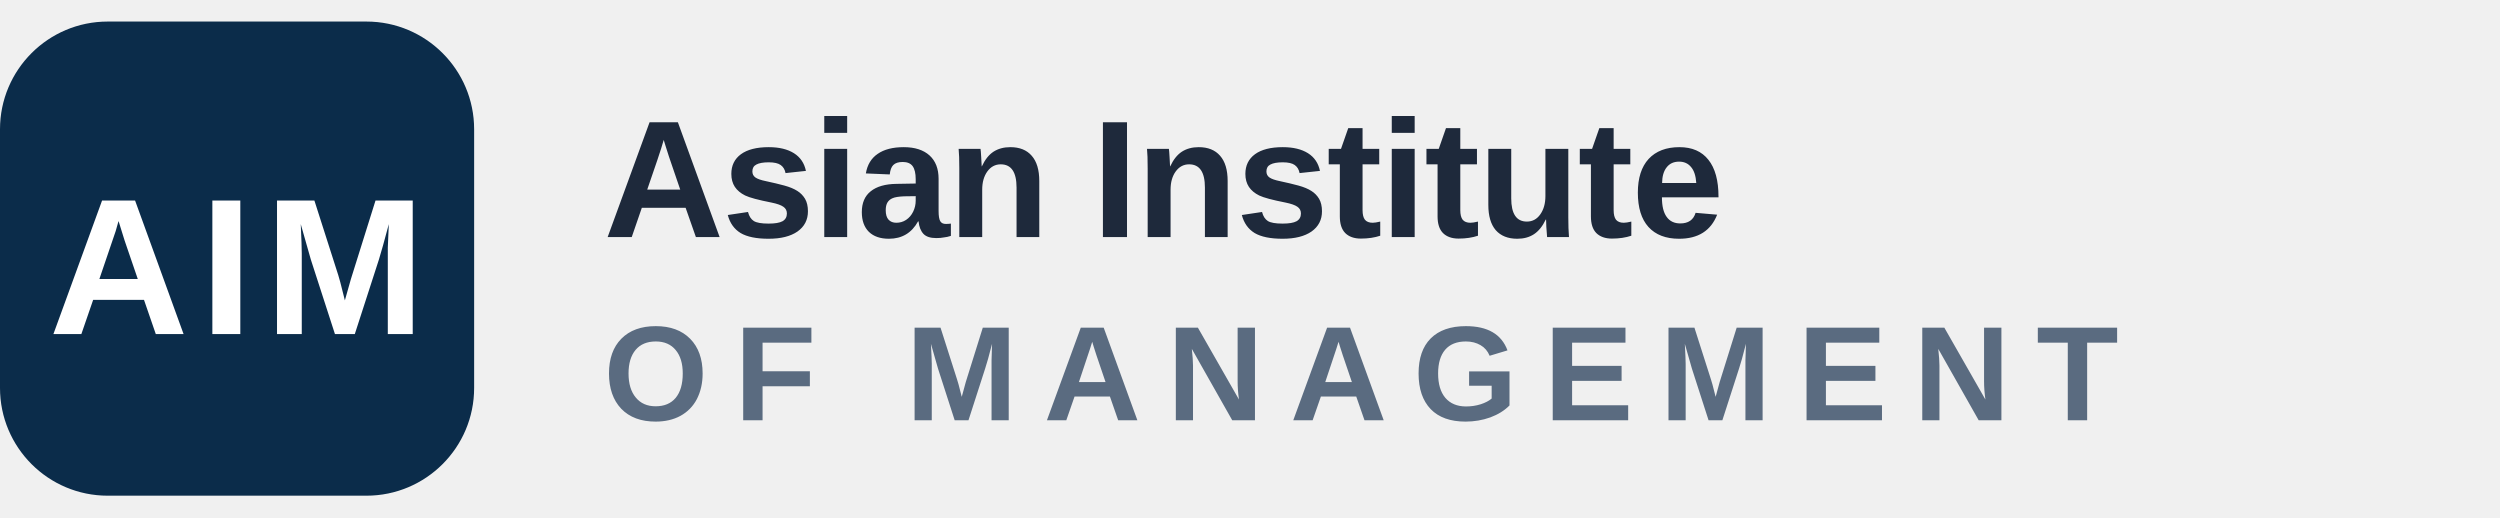
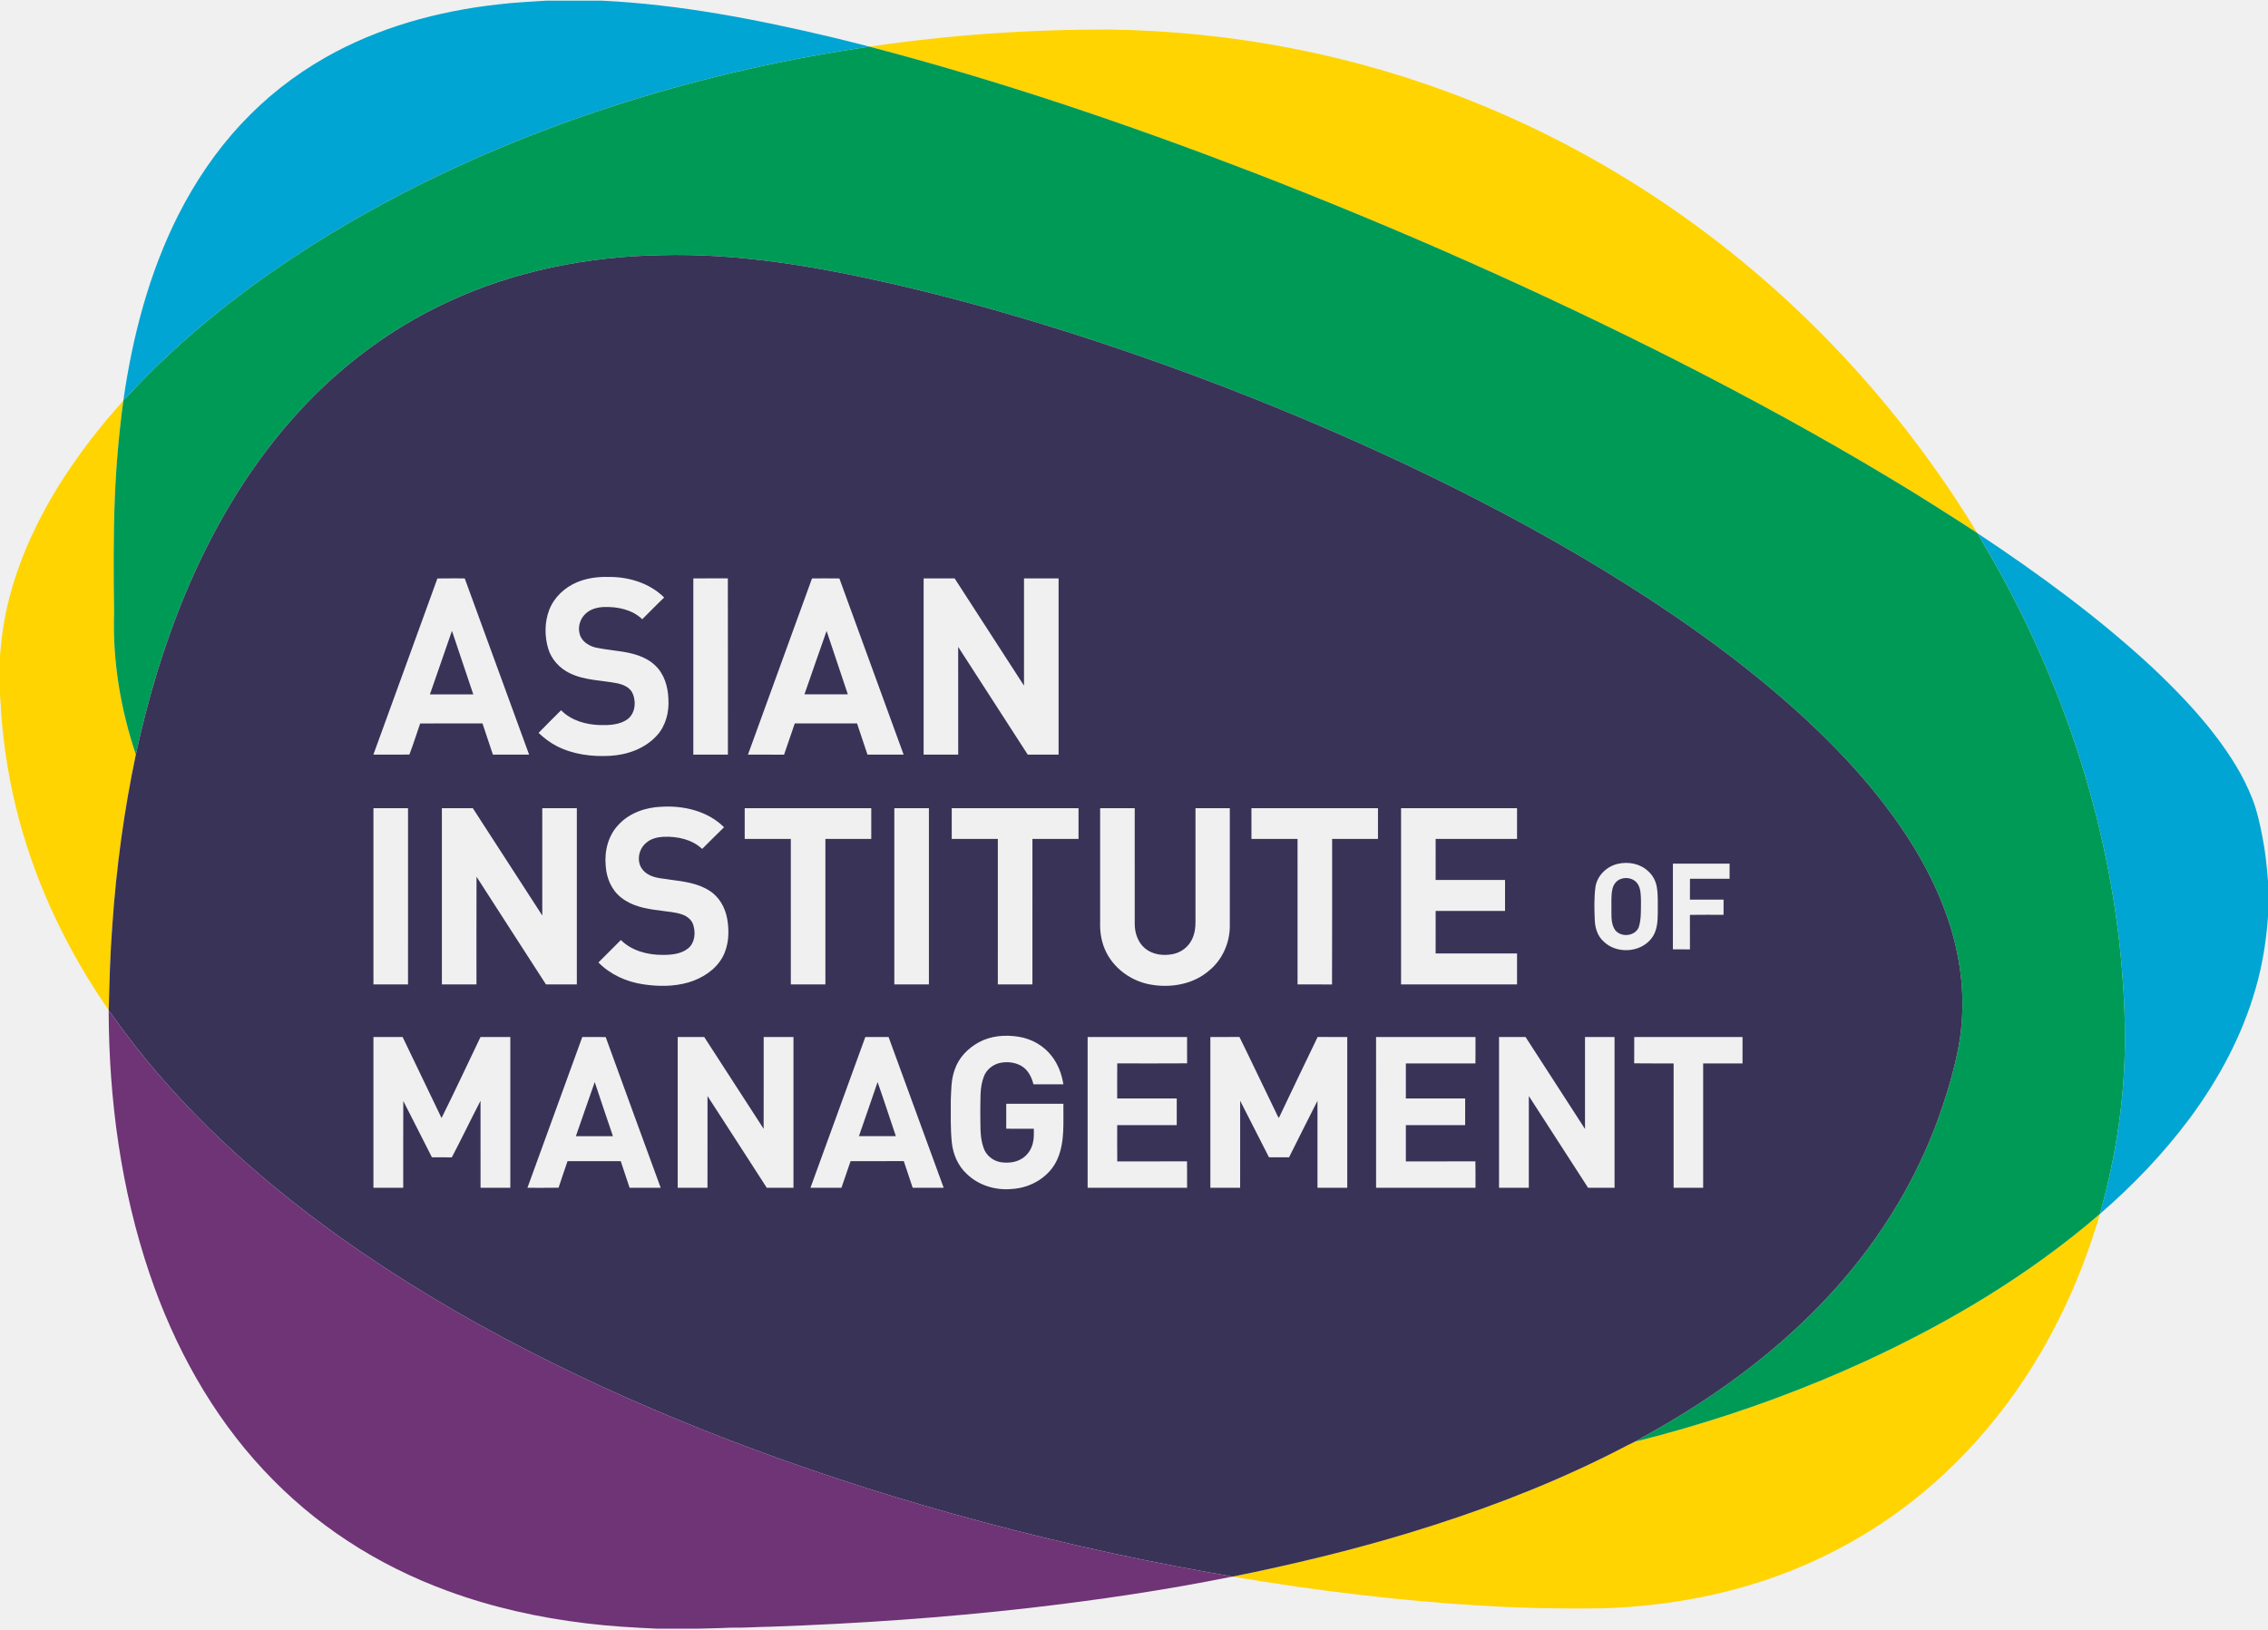
- <svg xmlns="http://www.w3.org/2000/svg" viewBox="0 0 232 48" fill="none" font-family="'Helvetica Neue',Arial,sans-serif">
-   <rect x="0" y="2" width="44" height="44" rx="10" fill="#0B2C4A" />
-   <text x="22" y="31" text-anchor="middle" fill="#fff" font-size="18" font-weight="800" letter-spacing="1">AIM</text>
-   <text x="56" y="22" fill="#1E293B" font-size="15.5" font-weight="800" letter-spacing="-0.2">Asian Institute</text>
-   <text x="56" y="39" fill="#5A6B80" font-size="12.5" font-weight="600" letter-spacing="2.4">OF MANAGEMENT</text>
+ <svg xmlns="http://www.w3.org/2000/svg" width="279.75pt" height="201pt" viewBox="0 0 2361 1695" version="1.1">
+   <g id="#00a5d3ff">
+     <path fill="#00a5d3" opacity="1.00" d=" M 568.76 0.00 L 626.41 0.00 C 707.36 3.90 787.25 19.40 865.96 38.07 C 878.76 41.18 891.55 44.35 904.31 47.66 C 900.60 48.74 896.76 49.19 892.96 49.73 C 806.52 62.97 721.09 82.95 637.89 109.90 C 558.61 135.62 481.32 167.65 407.64 206.67 C 348.94 237.79 292.51 273.35 239.97 314.07 C 205.30 341.04 172.24 370.17 141.96 402.01 C 137.42 406.58 133.45 411.73 128.47 415.85 C 137.96 349.44 155.22 283.55 185.48 223.42 C 202.98 188.93 224.76 156.47 251.24 128.22 C 276.71 100.81 306.49 77.47 339.02 59.01 C 393.81 27.90 455.71 10.91 518.07 3.95 C 534.90 1.87 551.84 1.10 568.76 0.00 Z" />
+     <path fill="#00a5d3" opacity="1.00" d=" M 2058.67 554.52 C 2122.43 596.84 2184.49 642.19 2240.66 694.31 C 2263.95 716.39 2286.47 739.45 2306.00 764.98 C 2321.41 785.14 2335.25 806.78 2344.52 830.50 C 2349.63 843.39 2352.51 857.01 2355.21 870.57 C 2358.19 885.76 2359.79 901.17 2361.00 916.59 L 2361.00 953.35 C 2359.24 978.69 2355.24 1003.91 2348.16 1028.33 C 2334.21 1077.53 2309.57 1123.21 2279.16 1164.14 C 2251.97 1200.55 2220.34 1233.54 2185.98 1263.24 C 2203.15 1202.07 2212.70 1138.56 2212.00 1074.96 C 2211.90 1044.27 2209.78 1013.62 2206.53 983.11 C 2191.68 848.35 2148.40 717.27 2083.56 598.40 C 2075.66 583.55 2066.78 569.24 2058.67 554.52 Z" />
+   </g>
+   <g id="#ffd400ff">
+     <path fill="#ffd400" opacity="1.00" d=" M 905.18 47.90 C 987.85 35.66 1071.41 29.89 1154.96 30.06 C 1283.07 31.82 1411.05 56.42 1530.18 103.85 C 1606.12 133.90 1678.45 173.00 1745.42 219.73 C 1871.63 307.71 1978.52 422.82 2058.35 554.25 C 2027.77 534.45 1997.09 514.80 1965.79 496.16 C 1895.16 453.66 1822.71 414.22 1749.31 376.74 C 1604.28 303.05 1455.33 237.12 1303.60 178.47 C 1173.12 128.27 1040.49 83.26 905.18 47.90 Z" />
+     <path fill="#ffd400" opacity="1.00" d=" M 47.08 529.10 C 69.34 488.31 97.40 450.91 128.39 416.37 C 123.86 450.09 120.87 484.00 119.52 517.99 C 117.94 557.63 118.21 597.31 118.76 636.96 C 117.08 687.12 125.41 737.41 141.42 784.92 C 129.05 843.62 120.98 903.21 116.91 963.05 C 114.65 992.31 113.95 1021.67 113.15 1050.99 C 71.27 990.60 38.76 923.41 19.79 852.31 C 9.94 815.62 3.76 777.96 1.10 740.08 C 0.97 734.16 0.29 728.28 0.00 722.38 L 0.00 682.09 C 1.09 669.97 2.22 657.83 4.46 645.86 C 11.84 604.86 27.15 565.58 47.08 529.10 Z" />
+     <path fill="#ffd400" opacity="1.00" d=" M 1941.62 1416.65 C 2029.17 1376.32 2112.88 1326.38 2185.98 1263.24 C 2174.96 1301.27 2160.65 1338.38 2142.82 1373.74 C 2102.44 1454.45 2043.33 1526.37 1969.17 1578.22 C 1930.57 1605.34 1888.13 1626.94 1843.58 1642.46 C 1787.50 1662.09 1728.24 1671.82 1668.95 1673.82 C 1628.61 1674.43 1588.25 1673.69 1547.99 1671.37 C 1459.24 1666.43 1370.82 1655.59 1283.16 1640.81 C 1345.14 1628.27 1406.72 1613.54 1467.24 1595.14 C 1536.30 1574.18 1604.14 1548.77 1668.96 1516.93 C 1680.17 1511.54 1691.06 1505.50 1702.29 1500.15 C 1719.48 1496.13 1736.48 1491.33 1753.45 1486.48 C 1817.75 1467.81 1880.75 1444.57 1941.62 1416.65 Z" />
+   </g>
+   <g id="#009a57ff">
+     <path fill="#009a57" opacity="1.00" d=" M 892.96 49.73 C 896.76 49.19 900.60 48.74 904.31 47.66 C 904.53 47.72 904.96 47.84 905.18 47.90 C 1040.49 83.26 1173.12 128.27 1303.60 178.47 C 1455.33 237.12 1604.28 303.05 1749.31 376.74 C 1822.71 414.22 1895.16 453.66 1965.79 496.16 C 1997.09 514.80 2027.77 534.45 2058.35 554.25 C 2058.43 554.32 2058.59 554.45 2058.67 554.52 C 2066.78 569.24 2075.66 583.55 2083.56 598.40 C 2148.40 717.27 2191.68 848.35 2206.53 983.11 C 2209.78 1013.62 2211.90 1044.27 2212.00 1074.96 C 2212.70 1138.56 2203.15 1202.07 2185.98 1263.24 C 2112.88 1326.38 2029.17 1376.32 1941.62 1416.65 C 1880.75 1444.57 1817.75 1467.81 1753.45 1486.48 C 1736.48 1491.33 1719.48 1496.13 1702.29 1500.15 C 1713.13 1493.59 1724.48 1487.88 1735.30 1481.27 C 1792.96 1447.35 1847.18 1407.02 1893.84 1358.94 C 1936.46 1315.20 1972.45 1264.82 1998.63 1209.59 C 2013.42 1178.52 2025.04 1145.97 2033.62 1112.65 C 2037.69 1097.03 2040.81 1081.12 2042.02 1065.01 C 2045.31 1027.19 2039.30 988.90 2026.80 953.17 C 2015.28 920.13 1998.43 889.15 1978.72 860.31 C 1938.68 802.15 1887.67 752.42 1833.31 707.72 C 1773.84 659.09 1709.70 616.45 1643.54 577.53 C 1577.36 538.73 1509.00 503.70 1439.31 471.66 C 1364.72 437.37 1288.59 406.47 1211.33 378.74 C 1118.62 345.58 1024.28 316.71 928.29 294.66 C 849.18 276.69 768.40 262.70 686.99 265.01 C 611.33 266.46 535.36 281.54 466.55 313.55 C 404.02 342.40 348.24 385.19 303.00 437.00 C 255.82 490.75 219.54 553.42 192.22 619.34 C 170.03 672.75 153.68 728.45 141.42 784.92 C 125.41 737.41 117.08 687.12 118.76 636.96 C 118.21 597.31 117.94 557.63 119.52 517.99 C 120.87 484.00 123.86 450.09 128.39 416.37 C 128.41 416.24 128.45 415.98 128.47 415.85 C 133.45 411.73 137.42 406.58 141.96 402.01 C 172.24 370.17 205.30 341.04 239.97 314.07 C 292.51 273.35 348.94 237.79 407.64 206.67 C 481.32 167.65 558.61 135.62 637.89 109.90 C 721.09 82.95 806.52 62.97 892.96 49.73 Z" />
+   </g>
+   <g id="#393357ff">
+     <path fill="#393357" opacity="1.00" d=" M 466.55 313.55 C 535.36 281.54 611.33 266.46 686.99 265.01 C 768.40 262.70 849.18 276.69 928.29 294.66 C 1024.28 316.71 1118.62 345.58 1211.33 378.74 C 1288.59 406.47 1364.72 437.37 1439.31 471.66 C 1509.00 503.70 1577.36 538.73 1643.54 577.53 C 1709.70 616.45 1773.84 659.09 1833.31 707.72 C 1887.67 752.42 1938.68 802.15 1978.72 860.31 C 1998.43 889.15 2015.28 920.13 2026.80 953.17 C 2039.30 988.90 2045.31 1027.19 2042.02 1065.01 C 2040.81 1081.12 2037.69 1097.03 2033.62 1112.65 C 2025.04 1145.97 2013.42 1178.52 1998.63 1209.59 C 1972.45 1264.82 1936.46 1315.20 1893.84 1358.94 C 1847.18 1407.02 1792.96 1447.35 1735.30 1481.27 C 1724.48 1487.88 1713.13 1493.59 1702.29 1500.15 C 1691.06 1505.50 1680.17 1511.54 1668.96 1516.93 C 1604.14 1548.77 1536.30 1574.18 1467.24 1595.14 C 1406.72 1613.54 1345.14 1628.27 1283.16 1640.81 C 1282.97 1640.83 1282.60 1640.87 1282.41 1640.89 C 1274.58 1638.94 1266.56 1637.95 1258.64 1636.44 C 1168.47 1620.32 1079.09 1599.84 990.88 1575.15 C 911.85 1552.99 833.76 1527.41 757.15 1497.92 C 685.98 1470.53 616.08 1439.74 548.26 1404.84 C 480.42 1369.92 414.65 1330.81 352.54 1286.44 C 268.21 1225.98 190.16 1155.46 128.16 1071.88 C 123.03 1065.15 118.50 1057.98 113.13 1051.44 C 113.13 1051.33 113.14 1051.11 113.15 1050.99 C 113.95 1021.67 114.65 992.31 116.91 963.05 C 120.98 903.21 129.05 843.62 141.42 784.92 C 153.68 728.45 170.03 672.75 192.22 619.34 C 219.54 553.42 255.82 490.75 303.00 437.00 C 348.24 385.19 404.02 342.40 466.55 313.55 M 600.61 605.54 C 587.75 610.95 576.70 621.29 571.68 634.44 C 566.89 647.20 566.81 661.59 570.68 674.61 C 574.01 685.80 582.47 695.03 592.90 700.10 C 608.50 707.89 626.38 707.47 643.13 710.83 C 648.90 712.17 655.00 714.75 658.05 720.16 C 662.53 729.10 661.64 741.90 653.15 748.22 C 645.02 753.97 634.59 754.43 624.99 754.24 C 610.21 753.88 594.69 749.62 584.10 738.78 C 576.30 746.65 568.32 754.35 560.66 762.36 C 566.43 767.75 572.70 772.66 579.78 776.22 C 596.70 784.87 616.16 787.27 634.94 786.26 C 653.02 785.29 671.57 778.70 683.91 764.99 C 693.17 754.81 696.67 740.56 695.82 727.07 C 695.39 714.33 691.54 700.96 681.97 692.06 C 671.85 682.42 657.59 679.04 644.14 677.25 C 636.28 676.01 628.34 675.25 620.56 673.64 C 614.12 672.08 607.64 668.56 604.58 662.43 C 600.72 654.49 603.03 644.31 609.46 638.39 C 614.60 633.37 621.95 631.57 628.94 631.28 C 643.00 630.90 658.14 633.96 668.59 644.04 C 676.22 636.52 683.62 628.75 691.42 621.41 C 676.15 606.28 654.17 599.67 633.03 599.99 C 622.01 599.71 610.81 601.25 600.61 605.54 M 455.33 601.58 C 433.27 662.77 410.86 723.83 388.69 784.99 C 401.18 784.97 413.67 785.07 426.16 784.94 C 430.26 774.38 433.61 763.33 437.40 752.57 C 459.02 752.40 480.65 752.55 502.27 752.50 C 505.92 763.32 509.51 774.16 513.12 785.00 C 525.68 785.00 538.24 785.00 550.80 785.00 C 528.46 723.83 506.14 662.66 483.78 601.50 C 474.30 601.54 464.81 601.40 455.33 601.58 M 721.75 601.51 C 721.75 662.67 721.75 723.83 721.75 785.00 C 733.75 785.00 745.75 785.01 757.76 784.99 C 757.70 723.81 757.84 662.64 757.69 601.46 C 745.71 601.55 733.73 601.47 721.75 601.51 M 845.32 601.52 C 823.15 662.69 800.82 723.82 778.63 784.99 C 791.16 785.04 803.69 784.94 816.22 785.04 C 820.00 774.22 823.64 763.35 827.36 752.51 C 848.97 752.48 870.58 752.51 892.19 752.50 C 895.84 763.32 899.40 774.18 903.05 785.00 C 915.60 784.99 928.14 785.01 940.68 784.99 C 918.48 723.82 895.98 662.75 873.80 601.57 C 864.31 601.42 854.81 601.52 845.32 601.52 M 961.50 601.50 C 961.50 662.67 961.50 723.83 961.50 785.00 C 973.50 785.00 985.50 785.00 997.50 785.00 C 997.47 747.59 997.55 710.19 997.46 672.79 C 1021.65 710.16 1045.77 747.58 1069.89 785.00 C 1080.59 785.00 1091.29 785.00 1102.00 785.00 C 1102.00 723.83 1102.00 662.67 1102.00 601.50 C 1090.00 601.50 1078.00 601.50 1066.00 601.50 C 1065.99 638.73 1066.01 675.96 1065.99 713.18 C 1041.88 675.99 1017.81 638.77 993.78 601.53 C 983.02 601.46 972.26 601.51 961.50 601.50 M 643.93 857.94 C 633.03 869.25 629.03 885.71 630.58 901.06 C 631.38 913.60 636.71 926.32 646.92 934.04 C 658.01 942.82 672.33 945.56 686.04 947.15 C 694.23 948.56 702.72 948.71 710.60 951.59 C 715.74 953.47 720.48 957.41 721.86 962.90 C 724.24 970.91 723.24 980.91 716.52 986.58 C 709.19 992.63 699.16 993.49 690.04 993.52 C 674.33 993.58 657.75 989.39 646.33 978.02 C 638.57 985.83 630.77 993.61 622.98 1001.39 C 635.21 1013.90 651.88 1021.40 669.05 1024.06 C 684.90 1026.51 701.41 1026.63 716.91 1022.11 C 731.29 1017.77 745.11 1008.97 752.38 995.46 C 758.79 983.43 759.35 969.13 757.02 955.94 C 754.94 944.27 748.67 932.93 738.41 926.59 C 726.44 918.86 712.00 917.12 698.20 915.26 C 691.13 914.03 683.71 913.91 677.09 910.88 C 671.84 908.54 667.19 904.14 665.72 898.45 C 663.50 890.37 666.77 881.21 673.44 876.19 C 678.36 872.21 684.82 870.84 691.00 870.53 C 705.17 870.05 720.34 873.17 730.95 883.17 C 738.48 875.58 746.11 868.09 753.74 860.61 C 736.91 843.83 712.09 837.91 688.95 839.24 C 672.40 839.79 655.36 845.52 643.93 857.94 M 388.76 840.75 C 388.75 901.92 388.74 963.08 388.76 1024.25 C 400.75 1024.25 412.75 1024.26 424.75 1024.24 C 424.76 963.08 424.75 901.92 424.76 840.76 C 412.75 840.74 400.75 840.75 388.76 840.75 M 460.00 840.75 C 460.00 901.92 460.00 963.08 460.00 1024.25 C 472.00 1024.25 484.00 1024.25 496.00 1024.25 C 496.05 986.88 495.90 949.50 496.07 912.13 C 520.07 949.56 544.28 986.86 568.35 1024.24 C 579.06 1024.26 589.77 1024.24 600.49 1024.25 C 600.51 963.08 600.51 901.92 600.49 840.75 C 588.49 840.75 576.50 840.74 564.51 840.75 C 564.50 878.00 564.48 915.25 564.52 952.50 C 540.33 915.30 516.29 878.01 492.19 840.75 C 481.46 840.75 470.73 840.74 460.00 840.75 M 775.24 840.78 C 775.26 851.43 775.24 862.09 775.25 872.75 C 791.25 872.76 807.24 872.74 823.24 872.76 C 823.25 923.25 823.24 973.75 823.25 1024.24 C 835.25 1024.26 847.24 1024.25 859.25 1024.25 C 859.26 973.75 859.25 923.26 859.25 872.76 C 875.16 872.74 891.08 872.75 906.99 872.76 C 907.01 862.09 907.00 851.42 906.99 840.75 C 863.08 840.76 819.16 840.71 775.24 840.78 M 931.00 840.75 C 931.00 901.92 931.00 963.08 931.00 1024.25 C 943.00 1024.25 955.00 1024.25 967.00 1024.25 C 967.00 963.08 967.00 901.92 967.00 840.75 C 955.00 840.75 943.00 840.75 931.00 840.75 M 990.76 840.75 C 990.75 851.42 990.74 862.09 990.76 872.75 C 1006.76 872.77 1022.76 872.71 1038.76 872.78 C 1038.74 923.27 1038.75 973.76 1038.75 1024.25 C 1050.75 1024.25 1062.75 1024.26 1074.75 1024.24 C 1074.76 973.75 1074.74 923.25 1074.76 872.76 C 1090.76 872.74 1106.75 872.76 1122.75 872.75 C 1122.75 862.08 1122.75 851.42 1122.75 840.76 C 1078.75 840.74 1034.75 840.75 990.76 840.75 M 1145.25 840.76 C 1145.25 880.16 1145.25 919.57 1145.25 958.97 C 1144.90 968.55 1146.24 978.28 1149.95 987.16 C 1158.31 1007.41 1178.36 1021.74 1199.87 1024.74 C 1220.39 1027.93 1242.89 1023.67 1258.82 1009.73 C 1272.37 998.67 1280.05 981.40 1280.24 964.01 C 1280.25 922.93 1280.25 881.84 1280.24 840.75 C 1268.33 840.74 1256.42 840.75 1244.51 840.75 C 1244.49 880.17 1244.49 919.59 1244.51 959.01 C 1244.62 965.44 1243.59 972.03 1240.64 977.80 C 1236.90 985.41 1229.46 990.94 1221.19 992.63 C 1211.31 994.70 1200.08 993.41 1192.10 986.81 C 1184.80 980.86 1181.47 971.25 1181.26 962.06 C 1181.24 921.63 1181.26 881.19 1181.25 840.75 C 1169.24 840.75 1157.24 840.74 1145.25 840.76 M 1302.75 840.76 C 1302.75 851.42 1302.74 862.08 1302.76 872.75 C 1318.75 872.76 1334.75 872.74 1350.75 872.76 C 1350.75 923.26 1350.74 973.75 1350.76 1024.25 C 1362.71 1024.29 1374.68 1024.17 1386.64 1024.31 C 1386.91 973.80 1386.67 923.27 1386.76 872.76 C 1402.67 872.75 1418.57 872.74 1434.48 872.76 C 1434.52 862.09 1434.49 851.42 1434.49 840.75 C 1390.58 840.75 1346.67 840.74 1302.75 840.76 M 1458.52 1024.25 C 1498.76 1024.24 1539.00 1024.26 1579.24 1024.25 C 1579.25 1013.50 1579.25 1002.75 1579.25 992.00 C 1551.00 991.99 1522.75 992.00 1494.50 992.00 C 1494.50 977.25 1494.49 962.50 1494.51 947.76 C 1518.59 947.74 1542.67 947.76 1566.75 947.75 C 1566.76 937.00 1566.73 926.26 1566.76 915.52 C 1542.67 915.47 1518.58 915.53 1494.50 915.49 C 1494.51 901.24 1494.49 887.00 1494.51 872.76 C 1522.75 872.75 1550.99 872.75 1579.24 872.75 C 1579.26 862.09 1579.25 851.42 1579.25 840.76 C 1539.00 840.74 1498.76 840.75 1458.51 840.75 C 1458.49 901.92 1458.49 963.08 1458.52 1024.25 M 1684.45 898.64 C 1672.76 901.19 1662.62 910.84 1660.85 922.88 C 1659.36 934.49 1659.68 946.26 1660.20 957.94 C 1660.58 965.68 1663.10 973.69 1668.91 979.09 C 1682.11 992.64 1706.96 991.59 1718.83 976.79 C 1725.03 969.35 1725.70 959.24 1725.76 949.97 C 1725.60 940.92 1726.27 931.80 1724.75 922.84 C 1723.65 916.52 1720.55 910.50 1715.67 906.29 C 1707.47 898.53 1695.26 896.20 1684.45 898.64 M 1741.51 898.50 C 1741.48 928.24 1741.52 957.99 1741.49 987.73 C 1747.39 987.78 1753.31 987.73 1759.23 987.76 C 1759.25 975.79 1759.28 963.81 1759.21 951.84 C 1770.88 951.63 1782.56 951.81 1794.24 951.75 C 1794.25 946.50 1794.24 941.25 1794.25 936.00 C 1782.58 935.98 1770.91 936.02 1759.24 935.99 C 1759.25 928.74 1759.24 921.50 1759.25 914.25 C 1773.00 914.24 1786.74 914.26 1800.49 914.25 C 1800.50 909.00 1800.49 903.75 1800.50 898.50 C 1780.83 898.50 1761.17 898.50 1741.51 898.50 M 1019.12 1084.43 C 1007.70 1090.59 997.92 1100.61 993.82 1113.11 C 990.07 1123.29 990.27 1134.30 989.77 1144.99 C 989.79 1159.70 989.36 1174.45 990.86 1189.11 C 992.20 1201.24 997.33 1213.22 1006.43 1221.56 C 1018.87 1233.65 1036.84 1238.98 1053.93 1237.17 C 1073.58 1235.95 1093.06 1224.24 1100.92 1205.79 C 1108.74 1187.74 1106.70 1167.65 1107.00 1148.50 C 1087.17 1148.50 1067.33 1148.50 1047.50 1148.50 C 1047.49 1157.16 1047.50 1165.82 1047.50 1174.49 C 1057.07 1174.52 1066.65 1174.48 1076.24 1174.51 C 1076.27 1179.43 1076.48 1184.43 1075.26 1189.25 C 1073.82 1195.73 1069.91 1201.69 1064.29 1205.30 C 1057.66 1209.72 1049.23 1210.52 1041.53 1209.30 C 1033.49 1207.93 1026.34 1202.01 1023.83 1194.21 C 1019.64 1182.30 1020.83 1169.44 1020.50 1157.05 C 1020.83 1144.79 1019.65 1132.03 1024.12 1120.35 C 1026.87 1112.74 1034.02 1107.20 1041.90 1105.80 C 1049.02 1104.49 1056.71 1105.42 1063.07 1108.99 C 1070.05 1112.99 1073.99 1120.64 1075.80 1128.24 C 1086.19 1128.26 1096.58 1128.24 1106.98 1128.26 C 1105.32 1117.75 1101.52 1107.43 1094.94 1098.99 C 1086.68 1088.02 1073.89 1080.86 1060.40 1078.72 C 1046.53 1076.48 1031.64 1077.63 1019.12 1084.43 M 388.75 1079.00 C 388.75 1131.33 388.75 1183.66 388.75 1235.99 C 399.09 1236.00 409.42 1236.01 419.76 1235.99 C 419.79 1205.86 419.67 1175.72 419.82 1145.59 C 429.85 1165.10 439.68 1184.71 449.64 1204.26 C 456.54 1204.27 463.44 1204.17 470.34 1204.32 C 480.56 1184.82 490.10 1164.96 500.22 1145.41 C 500.28 1175.60 500.24 1205.80 500.24 1235.99 C 510.58 1236.01 520.91 1236.00 531.25 1235.99 C 531.25 1183.66 531.25 1131.33 531.25 1079.01 C 520.90 1079.00 510.55 1078.97 500.20 1079.02 C 486.71 1107.14 473.55 1135.44 459.65 1163.35 C 446.22 1135.19 432.58 1107.14 419.12 1078.99 C 409.00 1079.01 398.88 1078.99 388.75 1079.00 M 606.15 1079.03 C 587.18 1131.37 568.08 1183.67 549.07 1236.00 C 559.88 1235.95 570.68 1236.11 581.49 1235.91 C 584.40 1226.63 587.76 1217.49 590.81 1208.25 C 609.27 1208.25 627.73 1208.25 646.19 1208.25 C 649.28 1217.47 652.40 1226.69 655.40 1235.94 C 666.20 1236.08 676.99 1235.96 687.79 1236.00 C 668.69 1183.71 649.50 1131.44 630.54 1079.09 C 622.41 1078.90 614.28 1079.01 606.15 1079.03 M 705.50 1079.00 C 705.50 1131.33 705.50 1183.67 705.50 1236.00 C 715.83 1236.00 726.16 1236.00 736.50 1236.00 C 736.52 1204.16 736.47 1172.31 736.52 1140.47 C 757.20 1172.24 777.64 1204.15 798.22 1235.98 C 807.48 1236.02 816.74 1235.99 826.00 1236.00 C 826.00 1183.66 826.00 1131.33 826.00 1079.00 C 815.66 1079.00 805.33 1079.00 795.00 1079.00 C 794.96 1110.86 795.07 1142.72 794.95 1174.58 C 774.32 1142.72 753.75 1110.83 733.10 1079.00 C 723.90 1079.00 714.70 1078.99 705.50 1079.00 M 843.69 1235.99 C 854.44 1236.01 865.18 1235.99 875.93 1236.00 C 879.18 1226.77 882.22 1217.48 885.46 1208.26 C 903.93 1208.23 922.39 1208.28 940.86 1208.23 C 943.96 1217.48 947.04 1226.74 950.12 1236.00 C 960.87 1235.99 971.62 1236.02 982.38 1235.98 C 963.24 1183.66 944.19 1131.30 925.01 1079.00 C 916.94 1079.00 908.88 1079.00 900.81 1079.00 C 881.76 1131.32 862.70 1183.65 843.69 1235.99 M 1132.24 1079.01 C 1132.25 1131.34 1132.25 1183.66 1132.24 1235.99 C 1166.75 1236.01 1201.25 1236.01 1235.76 1235.99 C 1235.70 1226.81 1235.84 1217.63 1235.69 1208.46 C 1211.48 1208.58 1187.27 1208.42 1163.07 1208.54 C 1162.91 1195.94 1163.04 1183.35 1163.01 1170.76 C 1183.66 1170.75 1204.32 1170.74 1224.99 1170.76 C 1225.01 1161.50 1224.99 1152.25 1225.00 1143.00 C 1204.33 1143.00 1183.67 1143.00 1163.00 1143.00 C 1163.03 1130.82 1162.93 1118.64 1163.05 1106.47 C 1187.30 1106.48 1211.55 1106.59 1235.80 1106.41 C 1235.69 1097.28 1235.77 1088.14 1235.76 1079.01 C 1201.25 1078.99 1166.75 1078.99 1132.24 1079.01 M 1260.00 1079.00 C 1260.00 1131.33 1260.00 1183.67 1260.00 1236.00 C 1270.33 1236.00 1280.66 1236.00 1291.00 1236.00 C 1291.02 1205.80 1290.97 1175.60 1291.02 1145.39 C 1301.17 1164.94 1310.89 1184.70 1321.03 1204.25 C 1327.99 1204.24 1334.95 1204.27 1341.92 1204.23 C 1351.65 1184.56 1361.63 1165.01 1371.51 1145.41 C 1371.49 1175.61 1371.50 1205.80 1371.50 1236.00 C 1381.83 1236.00 1392.16 1236.00 1402.50 1236.00 C 1402.50 1183.67 1402.50 1131.33 1402.50 1079.00 C 1392.22 1078.97 1381.94 1079.04 1371.67 1078.97 C 1358.13 1106.98 1344.73 1135.06 1331.36 1163.16 C 1331.12 1162.87 1330.64 1162.27 1330.40 1161.98 C 1316.91 1134.36 1303.87 1106.50 1290.26 1078.94 C 1280.17 1079.07 1270.08 1078.96 1260.00 1079.00 M 1432.50 1079.00 C 1432.50 1131.33 1432.49 1183.67 1432.51 1236.00 C 1467.00 1236.00 1501.50 1236.00 1536.00 1236.00 C 1535.94 1226.81 1536.12 1217.62 1535.90 1208.44 C 1511.77 1208.57 1487.64 1208.47 1463.51 1208.50 C 1463.49 1195.91 1463.49 1183.33 1463.51 1170.76 C 1484.08 1170.75 1504.66 1170.75 1525.24 1170.75 C 1525.26 1161.50 1525.25 1152.25 1525.25 1143.00 C 1504.66 1142.99 1484.08 1143.00 1463.50 1143.00 C 1463.50 1130.83 1463.49 1118.67 1463.51 1106.50 C 1487.65 1106.52 1511.79 1106.45 1535.93 1106.54 C 1536.08 1097.36 1535.96 1088.18 1536.00 1079.00 C 1501.50 1079.00 1467.00 1079.00 1432.50 1079.00 M 1560.50 1079.00 C 1560.50 1131.33 1560.50 1183.67 1560.50 1236.00 C 1570.83 1236.00 1581.16 1236.00 1591.50 1236.00 C 1591.52 1204.15 1591.47 1172.30 1591.52 1140.46 C 1612.11 1172.29 1632.61 1204.18 1653.22 1236.00 C 1662.39 1235.99 1671.57 1236.01 1680.76 1235.99 C 1680.75 1183.66 1680.75 1131.34 1680.76 1079.01 C 1670.50 1078.98 1660.25 1079.00 1650.00 1079.00 C 1649.99 1110.92 1650.00 1142.83 1650.00 1174.75 C 1629.39 1142.82 1608.70 1110.94 1588.11 1079.00 C 1578.90 1079.00 1569.70 1079.00 1560.50 1079.00 M 1701.24 1079.01 C 1701.22 1088.14 1701.31 1097.27 1701.19 1106.40 C 1714.87 1106.64 1728.56 1106.41 1742.25 1106.52 C 1742.24 1149.68 1742.26 1192.83 1742.24 1235.99 C 1752.49 1236.01 1762.74 1235.99 1773.00 1236.00 C 1773.00 1192.83 1772.99 1149.67 1773.00 1106.50 C 1786.65 1106.51 1800.31 1106.48 1813.97 1106.52 C 1814.04 1097.34 1813.98 1088.17 1814.00 1079.00 C 1776.41 1079.01 1738.82 1078.98 1701.24 1079.01 Z" />
+     <path fill="#393357" opacity="1.00" d=" M 470.49 656.17 C 477.95 678.18 485.37 700.20 492.69 722.26 C 477.64 722.23 462.59 722.25 447.55 722.25 C 455.16 700.21 462.85 678.20 470.49 656.17 Z" />
+     <path fill="#393357" opacity="1.00" d=" M 837.44 722.24 C 845.17 700.25 852.64 678.17 860.49 656.22 C 867.86 678.23 875.29 700.21 882.60 722.23 C 867.55 722.26 852.50 722.25 837.44 722.24 Z" />
+     <path fill="#393357" opacity="1.00" d=" M 1687.39 914.42 C 1693.42 912.21 1701.02 913.96 1704.74 919.41 C 1708.29 924.87 1708.11 931.69 1708.26 937.96 C 1708.12 946.96 1708.70 956.27 1705.87 964.95 C 1701.79 974.26 1687.39 975.52 1681.32 967.59 C 1677.38 961.90 1677.50 954.59 1677.49 947.96 C 1677.72 940.35 1676.84 932.63 1678.51 925.14 C 1679.46 920.37 1682.64 915.96 1687.39 914.42 Z" />
+     <path fill="#393357" opacity="1.00" d=" M 599.50 1182.25 C 606.05 1163.48 612.48 1144.67 619.12 1125.94 C 625.41 1144.71 631.63 1163.51 638.06 1182.24 C 625.21 1182.25 612.36 1182.24 599.50 1182.25 Z" />
+     <path fill="#393357" opacity="1.00" d=" M 913.57 1125.93 C 920.17 1144.61 926.22 1163.47 932.60 1182.23 C 919.78 1182.26 906.96 1182.26 894.14 1182.23 C 900.53 1163.43 907.30 1144.76 913.57 1125.93 Z" />
+   </g>
+   <g id="#ffffffff">
+ </g>
+   <g id="#6e3476ff">
+     <path fill="#6e3476" opacity="1.00" d=" M 113.13 1051.44 C 118.50 1057.98 123.03 1065.15 128.16 1071.88 C 190.16 1155.46 268.21 1225.98 352.54 1286.44 C 414.65 1330.81 480.42 1369.92 548.26 1404.84 C 616.08 1439.74 685.98 1470.53 757.15 1497.92 C 833.76 1527.41 911.85 1552.99 990.88 1575.15 C 1079.09 1599.84 1168.47 1620.32 1258.64 1636.44 C 1266.56 1637.95 1274.58 1638.94 1282.41 1640.89 C 1212.75 1654.92 1142.38 1665.27 1071.81 1673.42 C 982.48 1683.61 892.79 1689.79 802.97 1692.94 C 788.65 1693.16 774.33 1694.24 760.00 1693.98 C 749.12 1694.64 738.21 1694.54 727.33 1695.00 L 683.72 1695.00 C 659.18 1693.86 634.64 1692.48 610.24 1689.46 C 561.18 1683.59 512.58 1672.84 466.16 1655.80 C 429.69 1642.42 394.61 1625.14 362.12 1603.82 C 330.17 1582.95 300.83 1558.13 274.78 1530.25 C 220.45 1472.24 181.44 1401.10 155.94 1326.12 C 125.96 1237.90 113.36 1144.39 113.13 1051.44 Z" />
+   </g>
</svg>
